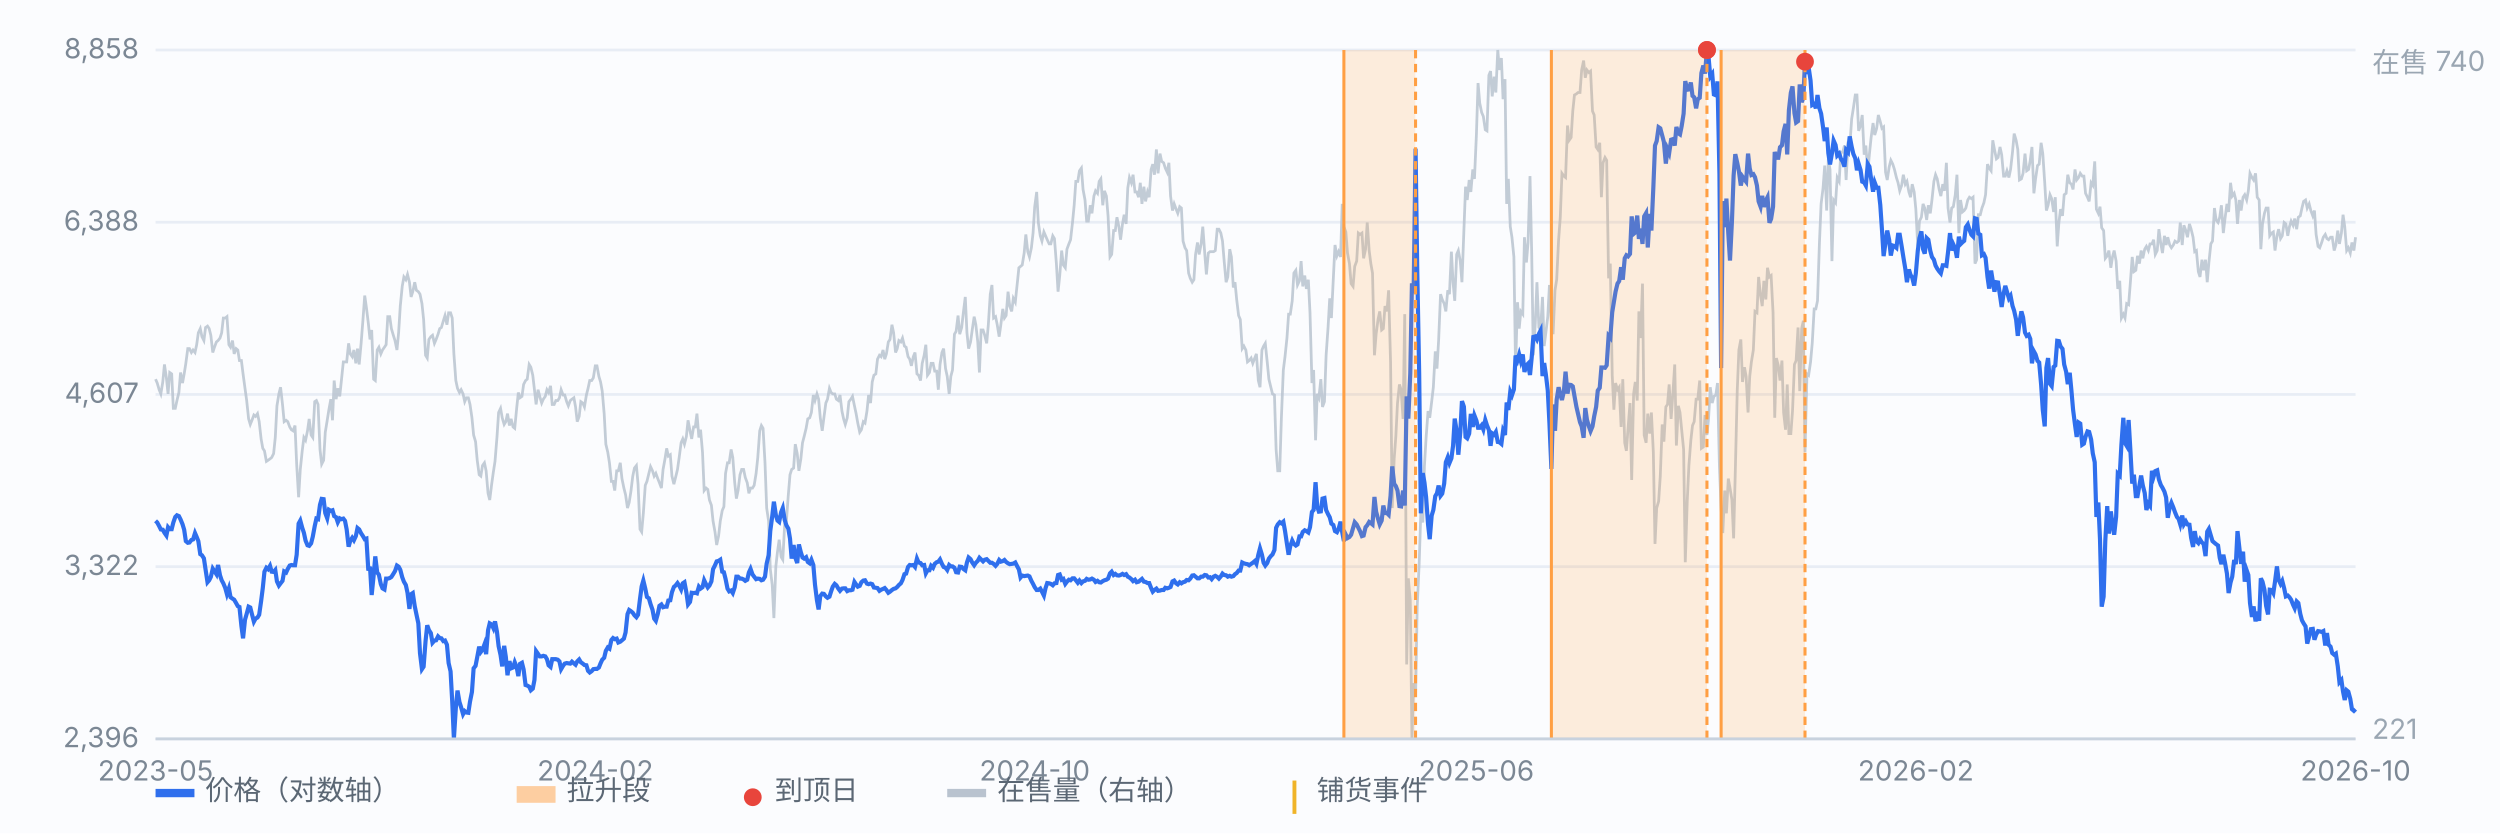
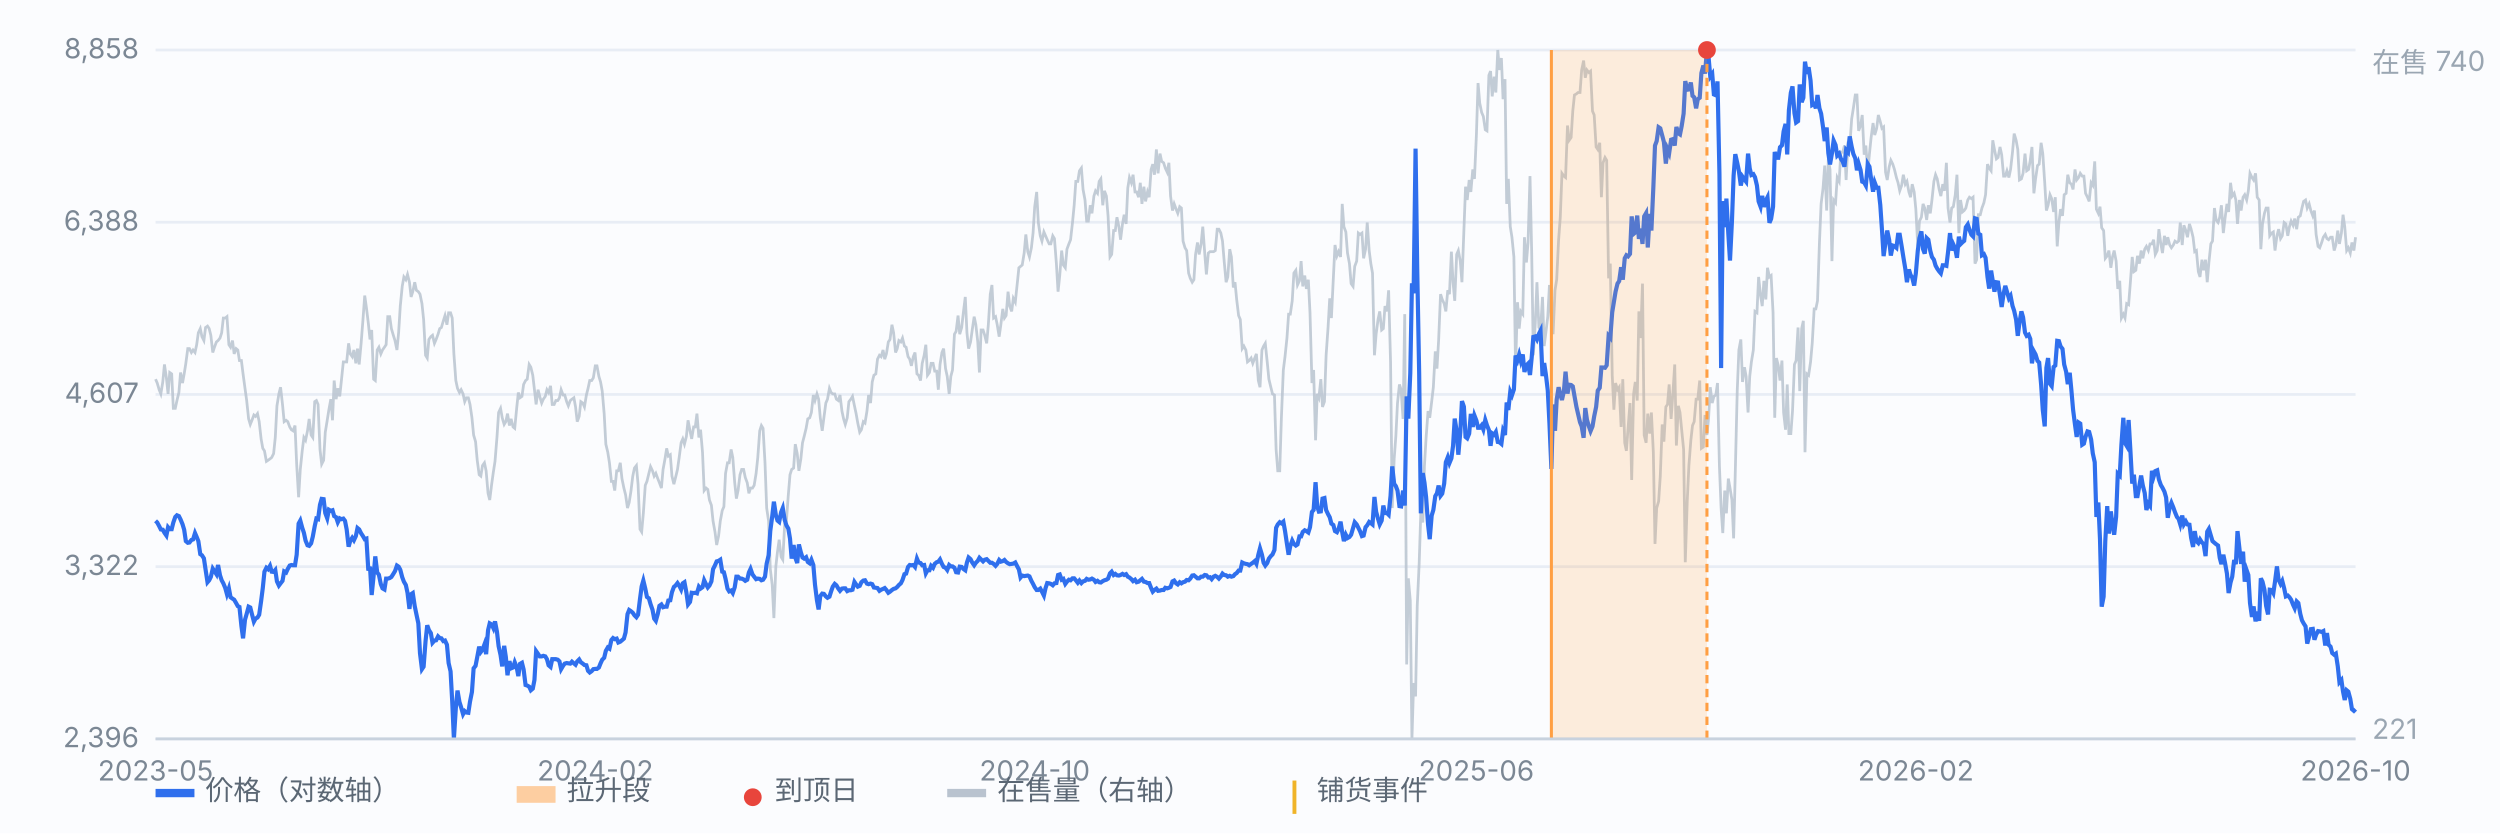
<svg xmlns="http://www.w3.org/2000/svg" viewBox="0 0 900 300" preserveAspectRatio="xMidYMid meet" style="width:100%;max-width:900px;height:auto;display:block" font-family="-apple-system,Segoe UI,Microsoft YaHei,sans-serif" font-size="10">
  <rect x="0" y="0" width="900" height="300" fill="#fbfcfe" />
  <line x1="56" y1="266.0" x2="848" y2="266.0" stroke="#e8edf5" stroke-width="1" />
  <text x="50" y="269.0" text-anchor="end" fill="#7b8794">2,396</text>
  <line x1="56" y1="204.0" x2="848" y2="204.0" stroke="#e8edf5" stroke-width="1" />
  <text x="50" y="207.0" text-anchor="end" fill="#7b8794">3,322</text>
  <line x1="56" y1="142.0" x2="848" y2="142.0" stroke="#e8edf5" stroke-width="1" />
  <text x="50" y="145.0" text-anchor="end" fill="#7b8794">4,607</text>
  <line x1="56" y1="80.0" x2="848" y2="80.0" stroke="#e8edf5" stroke-width="1" />
  <text x="50" y="83.0" text-anchor="end" fill="#7b8794">6,388</text>
  <line x1="56" y1="18.0" x2="848" y2="18.0" stroke="#e8edf5" stroke-width="1" />
  <text x="50" y="21.0" text-anchor="end" fill="#7b8794">8,858</text>
  <path d="M56.0 136.5 L56.6 137.9 L57.3 140.3 L57.9 141.8 L58.6 137.5 L59.2 131.2 L59.9 136.0 L60.5 141.8 L61.1 134.1 L61.8 134.6 L62.4 147.0 L63.1 147.0 L63.7 144.2 L64.4 141.3 L65.0 134.1 L65.7 137.9 L66.3 134.6 L66.9 130.8 L67.6 125.5 L68.2 125.5 L68.9 126.9 L69.5 126.0 L70.2 126.9 L70.8 124.1 L71.4 119.8 L72.1 118.3 L72.7 121.2 L73.4 122.6 L74.0 117.9 L74.7 117.4 L75.3 118.3 L75.9 120.7 L76.6 126.9 L77.2 125.0 L77.9 123.1 L78.5 122.6 L79.2 121.7 L79.8 119.8 L80.4 114.5 L81.1 114.5 L81.7 114.0 L82.4 124.1 L83.0 125.0 L83.7 122.6 L84.3 127.4 L85.0 125.5 L85.6 126.0 L86.2 129.8 L86.9 129.8 L87.5 134.6 L88.2 139.8 L88.8 144.2 L89.5 150.8 L90.1 152.8 L90.7 151.3 L91.4 149.4 L92.0 149.9 L92.7 148.9 L93.3 151.8 L94.0 158.0 L94.6 161.4 L95.2 162.3 L95.9 166.1 L96.5 165.7 L97.2 165.2 L97.8 164.7 L98.5 163.3 L99.1 157.5 L99.7 146.1 L100.4 141.8 L101.0 139.4 L101.7 145.6 L102.3 151.8 L103.0 151.3 L103.6 151.8 L104.3 153.7 L104.9 154.7 L105.5 155.1 L106.2 153.2 L106.8 167.1 L107.5 179.0 L108.1 169.0 L108.8 162.3 L109.4 157.5 L110.0 158.5 L110.7 155.1 L111.3 150.8 L112.0 156.6 L112.6 157.5 L113.3 144.6 L113.9 144.2 L114.5 145.6 L115.2 161.8 L115.8 167.1 L116.5 165.7 L117.1 155.6 L117.8 151.3 L118.4 147.5 L119.1 143.7 L119.7 151.3 L120.3 137.0 L121.0 143.7 L121.6 139.8 L122.3 142.7 L122.9 137.0 L123.6 130.3 L124.2 130.3 L124.8 130.3 L125.5 123.6 L126.1 127.4 L126.8 128.4 L127.4 126.0 L128.1 130.8 L128.7 125.5 L129.3 131.2 L130.0 123.6 L130.6 116.0 L131.3 106.4 L131.9 110.7 L132.6 116.4 L133.2 122.2 L133.8 118.8 L134.5 136.5 L135.1 137.0 L135.8 126.0 L136.4 125.0 L137.1 127.4 L137.7 126.0 L138.4 125.0 L139.0 124.1 L139.6 114.0 L140.3 114.0 L140.9 118.3 L141.6 120.7 L142.2 122.6 L142.9 126.0 L143.5 119.8 L144.1 110.2 L144.8 103.1 L145.4 99.7 L146.1 100.7 L146.7 98.8 L147.4 101.6 L148.0 106.9 L148.6 105.0 L149.3 101.6 L149.9 104.5 L150.6 105.0 L151.2 105.9 L151.9 109.3 L152.5 115.0 L153.2 127.9 L153.8 128.9 L154.4 122.2 L155.1 121.2 L155.7 120.7 L156.4 123.6 L157.0 122.2 L157.7 120.3 L158.3 118.3 L158.9 117.9 L159.6 115.5 L160.2 113.6 L160.9 116.9 L161.5 112.6 L162.2 112.6 L162.8 114.5 L163.4 127.4 L164.1 137.0 L164.7 139.8 L165.4 141.3 L166.0 140.3 L166.7 141.8 L167.3 144.6 L167.9 143.2 L168.6 143.2 L169.2 145.6 L169.9 150.4 L170.5 156.6 L171.2 159.0 L171.8 165.7 L172.5 170.9 L173.1 171.4 L173.7 167.6 L174.4 166.6 L175.0 169.5 L175.7 177.6 L176.3 180.0 L177.0 174.3 L177.6 170.0 L178.2 166.1 L178.9 157.5 L179.5 148.5 L180.2 147.0 L180.8 150.4 L181.5 152.8 L182.1 151.8 L182.7 148.9 L183.4 153.2 L184.0 150.8 L184.7 153.7 L185.3 154.2 L186.0 147.0 L186.6 141.3 L187.2 143.2 L187.9 142.7 L188.5 138.4 L189.2 137.0 L189.8 136.5 L190.5 131.2 L191.1 132.2 L191.8 135.1 L192.4 140.3 L193.0 145.6 L193.7 140.3 L194.3 142.7 L195.0 145.1 L195.6 143.7 L196.3 142.7 L196.9 140.3 L197.5 141.3 L198.2 138.9 L198.8 145.6 L199.5 145.6 L200.1 144.2 L200.8 144.2 L201.4 143.2 L202.0 140.3 L202.7 142.2 L203.3 142.2 L204.0 144.6 L204.6 146.1 L205.3 144.2 L205.9 143.7 L206.6 143.2 L207.2 146.5 L207.8 151.8 L208.5 149.9 L209.1 144.6 L209.8 145.1 L210.4 146.5 L211.1 142.2 L211.7 139.8 L212.3 137.0 L213.0 137.0 L213.6 136.0 L214.3 131.7 L214.9 131.7 L215.6 135.5 L216.2 137.5 L216.8 140.8 L217.5 148.9 L218.1 159.9 L218.8 162.8 L219.4 166.6 L220.1 173.3 L220.7 173.3 L221.3 176.6 L222.0 169.5 L222.6 169.5 L223.3 166.6 L223.9 172.3 L224.6 175.7 L225.2 178.1 L225.9 182.9 L226.5 180.9 L227.1 177.1 L227.8 171.4 L228.4 168.5 L229.1 167.6 L229.7 174.3 L230.4 190.5 L231.0 191.5 L231.6 184.8 L232.3 174.7 L232.9 173.3 L233.6 170.4 L234.2 168.0 L234.9 169.5 L235.5 171.4 L236.1 170.4 L236.8 172.3 L237.4 173.8 L238.1 175.7 L238.7 169.0 L239.4 165.2 L240.0 161.4 L240.6 164.2 L241.3 163.7 L241.9 171.4 L242.6 174.3 L243.2 171.9 L243.9 169.0 L244.5 164.7 L245.2 159.4 L245.8 158.0 L246.4 159.9 L247.1 157.1 L247.7 151.3 L248.4 155.1 L249.0 158.0 L249.7 153.7 L250.3 153.7 L250.9 148.9 L251.6 157.5 L252.2 154.7 L252.9 162.8 L253.5 176.6 L254.2 175.7 L254.8 176.2 L255.4 180.0 L256.1 181.9 L256.7 187.6 L257.4 191.5 L258.0 196.2 L258.7 192.9 L259.3 187.6 L260.0 183.8 L260.6 182.4 L261.2 170.4 L261.9 166.6 L262.5 166.6 L263.2 161.8 L263.8 164.7 L264.5 173.8 L265.1 179.5 L265.7 176.6 L266.4 170.9 L267.0 169.0 L267.7 169.0 L268.3 171.9 L269.0 173.8 L269.6 177.6 L270.2 175.7 L270.9 175.7 L271.5 174.7 L272.2 170.4 L272.8 164.7 L273.5 155.1 L274.1 153.2 L274.7 154.2 L275.4 166.6 L276.0 182.9 L276.7 187.6 L277.3 204.8 L278.0 210.6 L278.6 222.5 L279.3 203.9 L279.9 198.6 L280.5 194.3 L281.2 200.5 L281.8 201.5 L282.5 188.6 L283.1 187.6 L283.8 178.1 L284.4 170.9 L285.0 169.0 L285.7 168.5 L286.3 159.9 L287.0 163.3 L287.6 169.5 L288.3 165.2 L288.9 159.4 L289.5 157.1 L290.2 154.2 L290.8 150.8 L291.5 150.4 L292.1 148.5 L292.8 142.2 L293.4 144.2 L294.1 141.8 L294.7 143.7 L295.3 150.4 L296.0 155.1 L296.6 150.4 L297.3 145.1 L297.9 143.7 L298.6 139.8 L299.2 141.3 L299.8 141.8 L300.5 141.8 L301.1 143.7 L301.8 144.2 L302.4 142.2 L303.1 148.0 L303.7 150.8 L304.3 152.8 L305.0 150.4 L305.6 144.6 L306.3 143.7 L306.9 142.7 L307.6 146.1 L308.2 148.9 L308.8 152.3 L309.5 155.6 L310.1 154.7 L310.8 151.8 L311.4 152.3 L312.1 148.0 L312.7 142.2 L313.4 145.1 L314.0 137.5 L314.6 135.1 L315.3 134.6 L315.9 129.3 L316.6 127.9 L317.2 128.4 L317.9 126.0 L318.5 129.3 L319.1 127.4 L319.8 123.1 L320.4 122.2 L321.1 116.9 L321.7 119.8 L322.4 126.9 L323.0 125.5 L323.6 122.6 L324.3 123.1 L324.9 121.7 L325.6 124.6 L326.2 125.0 L326.9 128.4 L327.5 129.3 L328.1 131.7 L328.8 128.4 L329.4 126.9 L330.1 134.6 L330.7 135.1 L331.4 137.0 L332.0 130.8 L332.7 127.9 L333.3 124.1 L333.9 135.1 L334.6 134.1 L335.2 130.8 L335.9 130.8 L336.5 133.6 L337.2 133.6 L337.8 140.3 L338.4 131.2 L339.1 126.9 L339.7 125.5 L340.4 132.7 L341.0 135.5 L341.7 141.8 L342.3 135.5 L342.9 133.2 L343.6 120.3 L344.2 119.3 L344.9 113.6 L345.5 120.3 L346.2 117.9 L346.8 112.6 L347.5 106.9 L348.1 119.8 L348.7 125.5 L349.4 123.1 L350.0 118.8 L350.7 114.0 L351.3 116.9 L352.0 123.1 L352.6 134.1 L353.2 118.8 L353.9 118.8 L354.5 120.7 L355.2 123.6 L355.8 116.9 L356.5 105.9 L357.1 102.6 L357.7 114.5 L358.4 114.0 L359.0 116.9 L359.7 121.2 L360.3 116.9 L361.0 111.2 L361.6 114.5 L362.2 113.6 L362.9 105.0 L363.5 110.2 L364.2 112.1 L364.8 107.4 L365.5 108.8 L366.1 103.1 L366.8 96.4 L367.4 95.9 L368.0 95.4 L368.7 91.1 L369.3 84.4 L370.0 90.6 L370.6 92.5 L371.3 89.2 L371.9 83.9 L372.5 74.4 L373.2 69.1 L373.8 80.1 L374.5 84.9 L375.1 86.8 L375.8 83.5 L376.4 84.9 L377.0 86.3 L377.7 87.8 L378.3 87.8 L379.0 84.9 L379.6 85.9 L380.3 94.9 L380.9 105.0 L381.5 99.2 L382.2 90.2 L382.8 95.4 L383.5 96.4 L384.1 89.7 L384.8 87.8 L385.4 86.3 L386.1 80.1 L386.7 73.9 L387.3 65.3 L388.0 65.3 L388.6 61.5 L389.3 60.5 L389.9 68.2 L390.6 72.0 L391.2 79.6 L391.8 79.6 L392.5 73.9 L393.1 76.8 L393.8 70.6 L394.4 68.7 L395.1 69.6 L395.7 65.3 L396.3 64.4 L397.0 73.9 L397.6 68.7 L398.3 70.6 L398.9 77.7 L399.6 92.5 L400.2 91.6 L400.9 83.0 L401.5 83.0 L402.1 78.2 L402.8 81.6 L403.4 86.3 L404.1 80.6 L404.7 77.3 L405.4 80.6 L406.0 67.7 L406.6 63.9 L407.3 65.8 L407.9 62.9 L408.6 69.1 L409.2 69.1 L409.9 71.0 L410.5 65.8 L411.1 73.4 L411.8 67.2 L412.4 72.5 L413.1 69.1 L413.7 71.0 L414.4 61.0 L415.0 59.1 L415.6 62.9 L416.3 53.8 L416.9 62.4 L417.6 55.3 L418.2 58.1 L418.9 58.6 L419.5 60.5 L420.2 62.0 L420.8 58.6 L421.4 70.6 L422.1 75.8 L422.7 73.4 L423.4 75.3 L424.0 76.8 L424.7 74.4 L425.3 74.9 L425.9 86.8 L426.6 89.2 L427.2 90.2 L427.9 98.3 L428.5 100.2 L429.2 101.6 L429.8 100.7 L430.4 91.6 L431.1 87.3 L431.7 91.6 L432.4 87.8 L433.0 81.6 L433.7 91.1 L434.3 98.8 L435.0 91.1 L435.6 90.6 L436.2 90.6 L436.9 90.6 L437.5 90.2 L438.2 82.5 L438.8 82.5 L439.5 83.9 L440.1 86.8 L440.7 94.0 L441.4 101.6 L442.0 99.7 L442.7 89.7 L443.3 92.5 L444.0 103.5 L444.6 101.6 L445.2 107.8 L445.9 113.6 L446.5 115.0 L447.2 125.5 L447.8 124.6 L448.5 126.0 L449.1 130.3 L449.7 129.8 L450.4 128.9 L451.0 130.8 L451.7 128.9 L452.3 127.4 L453.0 137.0 L453.6 139.4 L454.3 126.0 L454.9 124.6 L455.5 123.6 L456.2 130.3 L456.8 136.5 L457.5 139.4 L458.1 141.8 L458.8 142.2 L459.4 161.8 L460.0 169.5 L460.7 169.5 L461.3 150.4 L462.0 133.2 L462.6 128.4 L463.3 121.7 L463.9 113.1 L464.5 113.1 L465.2 108.3 L465.8 98.3 L466.5 97.3 L467.1 102.6 L467.8 101.1 L468.4 94.0 L469.0 103.1 L469.7 99.2 L470.3 104.0 L471.0 100.7 L471.6 112.6 L472.3 137.9 L472.9 133.2 L473.6 158.5 L474.2 141.8 L474.8 143.2 L475.5 136.5 L476.1 146.5 L476.8 144.6 L477.4 127.9 L478.1 117.9 L478.7 107.4 L479.3 114.5 L480.0 100.2 L480.6 88.2 L481.3 92.1 L481.9 90.6 L482.6 92.5 L483.2 73.4 L483.8 81.6 L484.5 83.5 L485.1 91.1 L485.8 94.9 L486.4 102.1 L487.1 103.1 L487.7 95.9 L488.4 94.0 L489.0 83.9 L489.6 84.4 L490.3 83.9 L490.9 93.0 L491.6 89.7 L492.2 80.1 L492.9 90.2 L493.5 94.9 L494.1 98.3 L494.8 127.9 L495.4 120.3 L496.1 115.0 L496.7 112.1 L497.4 118.8 L498.0 118.3 L498.6 110.2 L499.3 112.1 L499.9 104.5 L500.6 130.3 L501.2 182.9 L501.9 165.2 L502.5 157.1 L503.1 145.1 L503.8 138.4 L504.4 140.3 L505.1 150.8 L505.7 113.1 L506.4 239.2 L507.0 208.2 L507.7 216.3 L508.3 266.0 L508.9 245.9 L509.6 250.7 L510.2 218.2 L510.9 202.9 L511.5 184.3 L512.2 188.1 L512.8 167.6 L513.4 157.5 L514.1 148.0 L514.7 150.4 L515.4 144.6 L516.0 139.4 L516.7 126.5 L517.3 132.7 L517.9 122.6 L518.6 105.9 L519.2 107.8 L519.9 109.3 L520.5 112.1 L521.2 104.5 L521.8 105.9 L522.5 90.6 L523.1 101.6 L523.7 108.3 L524.4 91.6 L525.0 90.2 L525.7 94.0 L526.3 101.6 L527.0 83.0 L527.6 67.2 L528.2 72.0 L528.9 64.8 L529.5 69.1 L530.2 61.0 L530.8 64.4 L531.5 48.6 L532.1 29.9 L532.7 37.1 L533.4 40.5 L534.0 41.9 L534.7 46.7 L535.3 47.1 L536.0 27.1 L536.6 25.6 L537.2 34.7 L537.9 27.6 L538.5 33.3 L539.2 18.0 L539.8 25.2 L540.5 20.9 L541.1 35.7 L541.8 28.5 L542.4 73.4 L543.0 64.4 L543.7 81.6 L544.3 85.4 L545.0 92.5 L545.6 132.2 L546.3 108.8 L546.9 118.3 L547.5 112.1 L548.2 113.1 L548.8 85.4 L549.5 94.5 L550.1 87.3 L550.8 63.4 L551.4 90.6 L552.0 127.9 L552.7 116.4 L553.3 101.6 L554.0 117.9 L554.6 118.8 L555.3 106.9 L555.9 124.6 L556.5 119.8 L557.2 114.0 L557.8 102.6 L558.5 116.0 L559.1 120.3 L559.8 104.5 L560.4 100.7 L561.1 86.3 L561.7 78.2 L562.3 62.4 L563.0 63.4 L563.6 63.9 L564.3 45.2 L564.9 50.5 L565.6 49.5 L566.2 40.0 L566.8 34.2 L567.5 33.8 L568.1 33.3 L568.8 33.3 L569.4 25.2 L570.1 21.8 L570.7 28.0 L571.3 25.2 L572.0 26.1 L572.6 25.6 L573.3 40.0 L573.9 41.4 L574.6 52.9 L575.2 53.8 L575.9 51.4 L576.5 71.0 L577.1 58.6 L577.8 56.7 L578.4 57.7 L579.1 100.2 L579.7 94.9 L580.4 135.1 L581.0 147.5 L581.6 137.9 L582.3 140.3 L582.9 139.4 L583.6 153.7 L584.2 136.5 L584.9 159.4 L585.5 162.3 L586.1 154.2 L586.8 145.1 L587.4 172.8 L588.1 141.8 L588.7 137.5 L589.4 144.2 L590.0 112.1 L590.6 121.7 L591.3 102.1 L591.9 156.6 L592.6 159.4 L593.2 148.9 L593.9 156.1 L594.5 148.5 L595.2 162.8 L595.8 195.8 L596.4 182.9 L597.1 180.5 L597.7 171.4 L598.4 152.8 L599.0 159.0 L599.7 146.5 L600.3 145.6 L600.9 138.4 L601.6 150.8 L602.2 142.2 L602.9 131.2 L603.5 160.4 L604.2 146.1 L604.8 148.5 L605.4 154.7 L606.1 161.8 L606.7 202.4 L607.4 180.5 L608.0 167.6 L608.7 158.5 L609.3 153.2 L609.9 151.8 L610.6 143.7 L611.2 143.7 L611.9 137.0 L612.5 161.4 L613.2 160.9 L613.8 149.4 L614.5 156.6 L615.1 150.4 L615.7 139.4 L616.4 145.1 L617.0 142.7 L617.7 142.2 L618.3 137.9 L619.0 168.0 L619.6 182.9 L620.2 191.9 L620.9 176.6 L621.5 184.8 L622.2 172.3 L622.8 175.7 L623.5 180.0 L624.1 193.8 L624.7 170.0 L625.4 140.8 L626.0 126.0 L626.7 122.2 L627.3 137.5 L628.0 132.2 L628.6 135.5 L629.3 148.5 L629.9 135.5 L630.5 130.3 L631.2 126.0 L631.8 112.1 L632.5 112.6 L633.1 99.7 L633.8 106.4 L634.4 110.2 L635.0 101.1 L635.7 107.8 L636.3 96.4 L637.0 99.7 L637.6 99.2 L638.3 112.6 L638.9 150.4 L639.5 128.9 L640.2 131.7 L640.8 137.0 L641.5 129.8 L642.1 148.5 L642.8 154.7 L643.4 138.4 L644.0 156.1 L644.7 156.1 L645.3 148.0 L646.0 131.2 L646.6 129.8 L647.3 117.9 L647.9 140.8 L648.6 118.3 L649.2 115.5 L649.8 162.8 L650.5 134.6 L651.1 135.1 L651.8 130.3 L652.4 123.6 L653.1 111.2 L653.7 111.2 L654.3 108.3 L655.0 87.3 L655.6 73.4 L656.3 67.7 L656.9 59.6 L657.6 75.8 L658.2 57.2 L658.8 61.0 L659.5 94.0 L660.1 72.0 L660.8 73.0 L661.4 63.9 L662.1 65.3 L662.7 54.8 L663.4 54.8 L664.0 52.4 L664.6 64.8 L665.3 51.0 L665.9 52.9 L666.6 42.8 L667.2 39.0 L667.9 34.2 L668.5 34.2 L669.1 47.1 L669.8 45.2 L670.4 41.4 L671.1 55.7 L671.7 52.4 L672.4 62.0 L673.0 55.3 L673.6 49.5 L674.3 44.3 L674.9 48.6 L675.6 46.2 L676.2 41.4 L676.9 43.8 L677.5 46.2 L678.1 45.7 L678.8 62.0 L679.4 64.8 L680.1 60.1 L680.7 57.7 L681.4 59.1 L682.0 61.0 L682.7 63.9 L683.3 65.8 L683.9 68.7 L684.6 66.7 L685.2 62.9 L685.9 66.3 L686.5 65.3 L687.2 69.1 L687.8 71.0 L688.4 66.3 L689.1 69.1 L689.7 75.3 L690.4 88.7 L691.0 79.6 L691.7 78.2 L692.3 73.4 L692.9 74.9 L693.6 79.2 L694.2 73.9 L694.9 76.8 L695.5 72.0 L696.2 65.3 L696.8 62.9 L697.4 64.4 L698.1 68.2 L698.7 70.6 L699.4 66.3 L700.0 68.7 L700.7 58.6 L701.3 74.9 L702.0 80.1 L702.6 74.9 L703.2 74.4 L703.9 70.1 L704.5 62.9 L705.2 83.9 L705.8 72.0 L706.5 76.3 L707.1 75.8 L707.7 74.9 L708.4 72.0 L709.0 71.0 L709.7 71.5 L710.3 71.0 L711.0 94.9 L711.6 93.5 L712.2 77.3 L712.9 77.3 L713.5 74.9 L714.2 73.0 L714.8 70.1 L715.5 59.1 L716.1 60.5 L716.8 61.5 L717.4 50.5 L718.0 53.8 L718.7 57.2 L719.3 56.7 L720.0 52.9 L720.6 55.7 L721.3 63.4 L721.9 63.4 L722.5 61.5 L723.2 63.9 L723.8 61.0 L724.5 54.8 L725.1 48.1 L725.8 50.5 L726.4 53.8 L727.0 64.8 L727.7 64.4 L728.3 62.4 L729.0 55.3 L729.6 61.5 L730.3 61.0 L730.9 57.7 L731.5 52.9 L732.2 69.6 L732.8 64.4 L733.5 59.6 L734.1 59.1 L734.8 51.4 L735.4 55.3 L736.1 65.8 L736.7 75.8 L737.3 73.9 L738.0 70.1 L738.6 71.5 L739.3 76.3 L739.9 71.0 L740.6 88.7 L741.2 80.1 L741.8 75.3 L742.5 77.7 L743.1 70.1 L743.8 69.6 L744.4 62.9 L745.1 65.8 L745.7 66.3 L746.3 68.2 L747.0 61.0 L747.6 64.8 L748.3 63.9 L748.9 62.4 L749.6 63.4 L750.2 63.4 L750.8 69.6 L751.5 71.0 L752.1 72.5 L752.8 65.8 L753.4 66.7 L754.1 58.1 L754.7 75.3 L755.4 76.8 L756.0 74.4 L756.6 82.0 L757.3 83.0 L757.9 93.0 L758.6 92.1 L759.2 90.2 L759.9 96.4 L760.5 92.5 L761.1 90.2 L761.8 94.0 L762.4 104.0 L763.1 101.1 L763.7 114.5 L764.4 113.1 L765.0 114.5 L765.6 109.3 L766.3 109.7 L766.9 102.1 L767.6 92.5 L768.2 97.8 L768.9 97.3 L769.5 92.1 L770.2 94.9 L770.8 90.2 L771.4 93.0 L772.1 89.7 L772.7 88.7 L773.4 90.2 L774.0 87.8 L774.7 87.8 L775.3 86.3 L775.9 91.6 L776.6 90.2 L777.2 82.5 L777.9 87.8 L778.5 91.1 L779.2 84.9 L779.8 88.2 L780.4 85.4 L781.1 88.2 L781.7 89.2 L782.4 88.2 L783.0 86.8 L783.7 87.3 L784.3 86.8 L784.9 80.1 L785.6 88.2 L786.2 81.1 L786.9 83.0 L787.5 85.4 L788.2 80.6 L788.8 82.5 L789.5 85.4 L790.1 90.6 L790.7 90.2 L791.4 97.8 L792.0 99.7 L792.7 93.5 L793.3 97.3 L794.0 93.5 L794.6 101.6 L795.2 94.5 L795.9 87.8 L796.5 86.8 L797.2 74.9 L797.8 79.2 L798.5 80.1 L799.1 78.2 L799.7 73.9 L800.4 83.9 L801.0 78.7 L801.7 73.4 L802.3 76.3 L803.0 65.8 L803.6 70.6 L804.3 69.6 L804.9 72.0 L805.5 80.6 L806.2 72.0 L806.8 75.8 L807.5 71.0 L808.1 70.1 L808.8 72.0 L809.4 68.7 L810.0 62.4 L810.7 63.9 L811.3 64.8 L812.0 62.4 L812.6 71.0 L813.3 72.0 L813.9 89.7 L814.5 80.6 L815.2 76.8 L815.8 74.9 L816.5 74.9 L817.1 84.9 L817.8 83.9 L818.4 83.5 L819.0 90.2 L819.7 84.9 L820.3 82.5 L821.0 85.9 L821.6 84.9 L822.3 80.1 L822.9 80.6 L823.6 84.9 L824.2 81.6 L824.8 79.6 L825.5 81.1 L826.1 78.7 L826.8 82.5 L827.4 78.2 L828.1 77.7 L828.7 74.9 L829.3 72.5 L830.0 72.0 L830.6 74.9 L831.3 73.4 L831.9 75.8 L832.6 77.7 L833.2 75.8 L833.8 84.4 L834.5 88.7 L835.1 89.2 L835.8 87.3 L836.4 85.4 L837.1 84.4 L837.7 85.9 L838.3 86.3 L839.0 85.4 L839.6 85.4 L840.3 90.2 L840.9 88.2 L841.6 83.0 L842.2 87.8 L842.9 83.9 L843.5 77.3 L844.1 81.6 L844.8 90.2 L845.4 89.2 L846.1 91.1 L846.7 87.3 L847.4 90.2 L848.0 85.4" fill="none" stroke="#b9c3cf" stroke-width="1" opacity="0.85" />
  <text x="854" y="26" fill="#9aa6b2">在售 740</text>
  <text x="854" y="266" fill="#9aa6b2">221</text>
  <path d="M56.0 187.5 L56.6 188.1 L57.3 189.4 L57.9 190.6 L58.6 190.7 L59.2 191.8 L59.9 192.8 L60.5 189.8 L61.1 190.5 L61.8 190.5 L62.4 188.1 L63.1 186.1 L63.7 185.5 L64.4 185.8 L65.0 187.0 L65.7 188.7 L66.3 190.7 L66.9 194.8 L67.6 195.4 L68.2 195.3 L68.9 194.4 L69.5 194.2 L70.2 191.9 L70.8 193.3 L71.4 194.8 L72.1 199.5 L72.7 199.9 L73.4 201.0 L74.0 205.0 L74.7 209.6 L75.3 208.9 L75.9 207.7 L76.6 204.7 L77.2 205.6 L77.9 206.7 L78.5 203.4 L79.2 207.1 L79.8 208.9 L80.4 210.0 L81.1 211.7 L81.7 213.9 L82.4 211.8 L83.0 215.0 L83.7 215.5 L84.3 215.9 L85.0 217.1 L85.6 218.2 L86.2 218.5 L86.9 225.3 L87.5 229.8 L88.2 223.1 L88.8 221.0 L89.5 218.4 L90.1 218.7 L90.7 221.1 L91.4 223.8 L92.0 222.7 L92.7 222.3 L93.3 221.3 L94.0 216.4 L94.6 211.7 L95.2 205.8 L95.9 204.4 L96.5 204.9 L97.2 203.7 L97.8 205.8 L98.5 205.9 L99.1 205.2 L99.7 209.3 L100.4 210.8 L101.0 210.0 L101.7 209.1 L102.3 205.7 L103.0 206.1 L103.6 204.8 L104.3 203.6 L104.9 203.4 L105.5 203.5 L106.2 203.5 L106.8 199.7 L107.5 188.5 L108.1 187.4 L108.8 190.0 L109.4 191.8 L110.0 194.6 L110.7 196.3 L111.3 196.5 L112.0 195.6 L112.6 193.2 L113.3 189.4 L113.9 186.7 L114.5 186.9 L115.2 181.7 L115.8 179.6 L116.5 179.7 L117.1 184.7 L117.8 186.6 L118.4 183.5 L119.1 183.9 L119.7 183.7 L120.3 185.8 L121.0 186.2 L121.6 188.0 L122.3 186.6 L122.9 186.9 L123.6 186.7 L124.2 187.5 L124.8 190.6 L125.5 196.8 L126.1 194.7 L126.8 193.6 L127.4 194.5 L128.1 193.0 L128.7 190.1 L129.3 190.6 L130.0 192.0 L130.6 192.9 L131.3 194.1 L131.9 193.9 L132.6 205.4 L133.2 204.0 L133.8 214.2 L134.5 207.3 L135.1 200.3 L135.8 206.1 L136.4 206.9 L137.1 210.3 L137.7 211.8 L138.4 212.2 L139.0 208.3 L139.6 208.3 L140.3 208.1 L140.9 207.7 L141.6 206.6 L142.2 205.6 L142.9 203.6 L143.5 204.0 L144.1 205.1 L144.8 207.8 L145.4 209.4 L146.1 210.6 L146.7 213.4 L147.4 219.2 L148.0 213.9 L148.6 213.5 L149.3 218.2 L149.9 221.1 L150.6 224.4 L151.2 235.2 L151.9 240.9 L152.5 240.0 L153.2 230.8 L153.8 225.1 L154.4 226.8 L155.1 227.9 L155.7 231.4 L156.4 230.6 L157.0 230.5 L157.7 229.1 L158.3 229.7 L158.9 229.8 L159.6 230.8 L160.2 230.6 L160.9 232.1 L161.5 238.7 L162.2 241.7 L162.8 252.5 L163.4 266.0 L164.1 254.9 L164.7 248.6 L165.4 252.7 L166.0 254.6 L166.7 257.1 L167.3 256.0 L167.9 256.5 L168.6 256.6 L169.2 252.6 L169.9 249.1 L170.5 240.6 L171.2 239.7 L171.8 236.6 L172.5 232.8 L173.1 234.7 L173.7 233.9 L174.4 232.0 L175.0 235.5 L175.7 226.9 L176.3 224.4 L177.0 224.8 L177.6 226.1 L178.2 223.7 L178.9 227.4 L179.5 232.6 L180.2 235.8 L180.8 239.9 L181.5 232.5 L182.1 236.5 L182.7 243.1 L183.4 238.0 L184.0 240.6 L184.7 240.3 L185.3 238.4 L186.0 240.2 L186.6 243.4 L187.2 239.0 L187.9 238.6 L188.5 241.0 L189.2 246.6 L189.8 246.8 L190.5 247.2 L191.1 248.5 L191.8 247.9 L192.4 244.8 L193.0 234.4 L193.7 235.4 L194.3 236.3 L195.0 236.3 L195.6 236.1 L196.3 236.3 L196.9 237.3 L197.5 239.5 L198.2 240.1 L198.8 237.3 L199.5 237.3 L200.1 237.3 L200.8 237.5 L201.4 238.1 L202.0 240.9 L202.7 239.7 L203.3 238.9 L204.0 238.7 L204.6 238.8 L205.3 238.9 L205.9 238.2 L206.6 238.8 L207.2 239.3 L207.8 238.1 L208.5 237.4 L209.1 238.4 L209.8 238.9 L210.4 239.4 L211.1 239.5 L211.7 241.5 L212.3 242.1 L213.0 241.6 L213.6 240.9 L214.3 240.8 L214.9 240.8 L215.6 240.3 L216.2 238.8 L216.8 237.5 L217.5 236.8 L218.1 234.3 L218.8 233.1 L219.4 233.5 L220.1 230.4 L220.7 229.7 L221.3 230.1 L222.0 229.9 L222.6 231.3 L223.3 231.0 L223.9 230.5 L224.6 229.9 L225.2 227.7 L225.9 221.1 L226.5 219.6 L227.1 220.0 L227.8 220.6 L228.4 221.5 L229.1 222.2 L229.7 221.3 L230.4 215.6 L231.0 211.1 L231.6 209.0 L232.3 211.9 L232.9 214.9 L233.6 215.4 L234.2 217.5 L234.9 219.5 L235.5 222.7 L236.1 223.5 L236.8 221.0 L237.4 218.1 L238.1 217.6 L238.7 218.6 L239.4 218.4 L240.0 218.4 L240.6 216.2 L241.3 216.1 L241.9 213.2 L242.6 211.3 L243.2 210.8 L243.9 209.9 L244.5 210.8 L245.2 212.2 L245.8 210.0 L246.4 209.6 L247.1 213.3 L247.7 217.6 L248.4 216.7 L249.0 213.4 L249.7 213.5 L250.3 213.4 L250.9 213.6 L251.6 211.2 L252.2 211.9 L252.9 211.4 L253.5 208.9 L254.2 210.4 L254.8 211.5 L255.4 210.8 L256.1 209.3 L256.7 204.9 L257.4 203.5 L258.0 202.1 L258.7 201.9 L259.3 201.5 L260.0 205.8 L260.6 206.0 L261.2 208.4 L261.9 211.9 L262.5 212.9 L263.2 212.6 L263.8 213.5 L264.5 211.4 L265.1 207.6 L265.7 207.6 L266.4 208.3 L267.0 208.3 L267.7 208.6 L268.3 209.1 L269.0 208.7 L269.6 206.1 L270.2 204.8 L270.9 206.8 L271.5 207.6 L272.2 208.5 L272.8 208.3 L273.5 208.4 L274.1 208.9 L274.7 208.7 L275.4 207.6 L276.0 202.9 L276.7 199.9 L277.3 191.1 L278.0 185.9 L278.6 180.6 L279.3 185.4 L279.9 187.4 L280.5 187.9 L281.2 184.4 L281.8 182.9 L282.5 187.2 L283.1 189.1 L283.8 190.3 L284.4 193.9 L285.0 201.1 L285.7 196.2 L286.3 200.7 L287.0 202.7 L287.6 196.0 L288.3 198.8 L288.9 200.7 L289.5 201.1 L290.2 200.6 L290.8 202.3 L291.5 202.8 L292.1 201.5 L292.8 203.4 L293.4 210.5 L294.1 216.1 L294.7 219.4 L295.3 214.6 L296.0 213.7 L296.6 213.8 L297.3 214.7 L297.9 215.2 L298.6 214.8 L299.2 212.9 L299.8 211.2 L300.5 210.2 L301.1 210.7 L301.8 211.9 L302.4 212.7 L303.1 211.9 L303.7 211.8 L304.3 211.8 L305.0 212.8 L305.6 212.5 L306.3 212.5 L306.9 212.3 L307.6 209.5 L308.2 210.4 L308.8 211.2 L309.5 210.9 L310.1 209.6 L310.8 209.0 L311.4 208.9 L312.1 210.1 L312.7 210.3 L313.4 210.1 L314.0 210.3 L314.6 211.5 L315.3 211.6 L315.9 211.7 L316.6 212.7 L317.2 212.3 L317.9 212.0 L318.5 211.7 L319.1 212.4 L319.8 213.4 L320.4 213.0 L321.1 212.4 L321.7 212.0 L322.4 211.8 L323.0 211.3 L323.6 210.6 L324.3 210.0 L324.9 208.8 L325.6 206.7 L326.2 206.5 L326.9 204.1 L327.5 203.4 L328.1 203.5 L328.8 203.4 L329.4 204.1 L330.1 201.1 L330.7 202.5 L331.4 202.7 L332.0 203.5 L332.7 203.4 L333.3 206.4 L333.9 205.3 L334.6 205.3 L335.2 203.7 L335.9 204.4 L336.5 203.0 L337.2 202.4 L337.8 202.2 L338.4 201.4 L339.1 203.0 L339.7 204.1 L340.4 204.4 L341.0 205.2 L341.7 203.4 L342.3 203.9 L342.9 203.9 L343.6 204.4 L344.2 206.0 L344.9 206.1 L345.5 204.0 L346.2 204.1 L346.8 204.8 L347.5 205.3 L348.1 202.5 L348.7 200.7 L349.4 201.3 L350.0 202.5 L350.7 203.5 L351.3 202.6 L352.0 201.9 L352.6 200.8 L353.2 201.4 L353.9 202.1 L354.5 201.5 L355.2 201.3 L355.8 201.9 L356.5 202.6 L357.1 202.6 L357.7 203.0 L358.4 203.7 L359.0 203.0 L359.7 201.6 L360.3 202.2 L361.0 202.0 L361.6 201.6 L362.2 202.3 L362.9 202.8 L363.5 203.1 L364.2 203.0 L364.8 202.9 L365.5 202.5 L366.1 203.7 L366.8 205.0 L367.4 207.9 L368.0 207.2 L368.7 207.4 L369.3 207.3 L370.0 207.2 L370.6 207.5 L371.3 209.1 L371.9 210.2 L372.5 211.4 L373.2 212.4 L373.8 212.4 L374.5 211.9 L375.1 213.0 L375.8 214.4 L376.4 211.7 L377.0 209.9 L377.7 210.0 L378.3 210.2 L379.0 210.7 L379.6 210.0 L380.3 209.9 L380.9 207.0 L381.5 206.8 L382.2 208.7 L382.8 208.4 L383.5 210.2 L384.1 209.4 L384.8 208.7 L385.4 208.9 L386.1 208.2 L386.7 208.2 L387.3 208.9 L388.0 209.8 L388.6 209.0 L389.3 209.9 L389.9 209.3 L390.6 209.1 L391.2 208.4 L391.8 208.7 L392.5 208.6 L393.1 208.3 L393.8 208.7 L394.4 209.5 L395.1 209.1 L395.7 209.6 L396.3 209.7 L397.0 209.2 L397.6 208.9 L398.3 208.7 L398.9 208.3 L399.6 206.4 L400.2 205.8 L400.9 207.0 L401.5 206.6 L402.1 207.1 L402.8 207.2 L403.4 207.0 L404.1 206.6 L404.7 207.0 L405.4 206.7 L406.0 207.6 L406.6 207.9 L407.3 208.5 L407.9 209.2 L408.6 208.7 L409.2 209.6 L409.9 209.4 L410.5 208.9 L411.1 208.4 L411.8 209.4 L412.4 209.5 L413.1 209.9 L413.7 209.9 L414.4 211.7 L415.0 213.0 L415.6 212.4 L416.3 211.9 L416.9 212.7 L417.6 212.6 L418.2 212.4 L418.9 212.4 L419.5 211.6 L420.2 211.8 L420.8 211.6 L421.4 211.3 L422.1 209.3 L422.7 209.0 L423.4 210.0 L424.0 210.4 L424.7 209.6 L425.3 210.0 L425.9 209.6 L426.6 209.4 L427.2 208.8 L427.9 208.9 L428.5 208.3 L429.2 207.2 L429.8 207.1 L430.4 207.6 L431.1 208.2 L431.7 208.2 L432.4 207.6 L433.0 207.6 L433.7 207.0 L434.3 207.1 L435.0 207.9 L435.6 207.8 L436.2 208.5 L436.9 207.6 L437.5 207.3 L438.2 207.7 L438.8 208.3 L439.5 207.5 L440.1 206.5 L440.7 207.0 L441.4 207.1 L442.0 207.6 L442.7 207.3 L443.3 207.6 L444.0 207.4 L444.6 206.7 L445.2 206.3 L445.9 205.4 L446.5 205.4 L447.2 202.5 L447.8 202.8 L448.5 203.0 L449.1 203.1 L449.7 203.5 L450.4 203.0 L451.0 202.6 L451.7 202.0 L452.3 203.0 L453.0 199.7 L453.6 197.4 L454.3 199.7 L454.9 202.6 L455.5 203.6 L456.2 202.7 L456.8 201.1 L457.5 200.2 L458.1 199.6 L458.8 198.0 L459.4 190.0 L460.0 188.8 L460.7 188.0 L461.3 188.4 L462.0 187.8 L462.6 191.1 L463.3 195.8 L463.9 199.7 L464.5 196.6 L465.2 194.6 L465.8 195.8 L466.5 196.4 L467.1 196.0 L467.8 193.1 L468.4 193.1 L469.0 191.5 L469.7 190.9 L470.3 191.2 L471.0 191.7 L471.6 189.8 L472.3 184.3 L472.9 183.6 L473.6 173.6 L474.2 182.3 L474.8 184.2 L475.5 184.1 L476.1 179.5 L476.8 179.3 L477.4 183.6 L478.1 185.1 L478.7 186.2 L479.3 188.5 L480.0 189.0 L480.6 191.2 L481.3 191.6 L481.9 190.4 L482.6 187.8 L483.2 191.6 L483.8 194.8 L484.5 192.5 L485.1 193.7 L485.8 193.3 L486.4 192.5 L487.1 190.1 L487.7 188.0 L488.4 188.8 L489.0 190.0 L489.6 191.2 L490.3 193.0 L490.9 192.8 L491.6 189.8 L492.2 189.1 L492.9 187.9 L493.5 188.3 L494.1 188.8 L494.8 178.9 L495.4 184.2 L496.1 186.8 L496.7 188.8 L497.4 187.4 L498.0 182.0 L498.6 184.7 L499.3 184.7 L499.9 185.3 L500.6 178.5 L501.2 167.9 L501.9 174.2 L502.5 175.0 L503.1 176.6 L503.8 182.2 L504.4 182.3 L505.1 176.6 L505.7 182.0 L506.4 142.7 L507.0 150.7 L507.7 134.3 L508.3 102.0 L508.9 105.6 L509.6 53.5 L510.2 96.8 L510.9 134.4 L511.5 184.8 L512.2 170.3 L512.8 173.7 L513.4 179.0 L514.1 188.8 L514.7 194.1 L515.4 185.6 L516.0 183.6 L516.7 178.6 L517.3 177.6 L517.9 174.8 L518.6 178.5 L519.2 177.7 L519.9 174.1 L520.5 166.4 L521.2 164.6 L521.8 166.7 L522.5 165.0 L523.1 160.5 L523.7 150.7 L524.4 155.2 L525.0 163.7 L525.7 155.7 L526.3 144.4 L527.0 146.4 L527.6 157.3 L528.2 157.8 L528.9 156.1 L529.5 149.0 L530.2 153.7 L530.8 149.6 L531.5 151.4 L532.1 154.0 L532.7 154.0 L533.4 153.1 L534.0 154.6 L534.7 151.2 L535.3 153.1 L536.0 154.8 L536.6 160.5 L537.2 156.0 L537.9 156.5 L538.5 155.5 L539.2 159.1 L539.8 159.2 L540.5 159.8 L541.1 155.1 L541.8 156.6 L542.4 144.9 L543.0 147.6 L543.7 141.0 L544.3 142.3 L545.0 140.2 L545.6 128.0 L546.3 129.7 L546.9 127.6 L547.5 130.0 L548.2 127.6 L548.8 133.9 L549.5 131.5 L550.1 130.9 L550.8 135.0 L551.4 128.8 L552.0 121.3 L552.7 121.1 L553.3 122.2 L554.0 120.2 L554.6 119.0 L555.3 135.4 L555.9 130.7 L556.5 134.7 L557.2 140.6 L557.8 152.4 L558.5 168.8 L559.1 145.6 L559.8 155.1 L560.4 143.9 L561.1 139.4 L561.7 141.9 L562.3 144.0 L563.0 140.8 L563.6 133.8 L564.3 141.7 L564.9 138.5 L565.6 138.6 L566.2 139.1 L566.8 142.5 L567.5 146.4 L568.1 149.0 L568.8 152.0 L569.4 153.5 L570.1 157.6 L570.7 146.9 L571.3 151.1 L572.0 153.5 L572.6 155.2 L573.3 153.5 L573.9 149.9 L574.6 146.5 L575.2 140.6 L575.9 139.6 L576.5 132.3 L577.1 132.3 L577.8 132.4 L578.4 131.5 L579.1 120.9 L579.7 121.6 L580.4 112.4 L581.0 108.7 L581.6 105.0 L582.3 102.1 L582.9 101.2 L583.6 96.2 L584.2 100.7 L584.9 93.0 L585.5 91.9 L586.1 92.3 L586.8 91.4 L587.4 77.9 L588.1 84.2 L588.7 83.7 L589.4 77.6 L590.0 86.0 L590.6 82.3 L591.3 87.8 L591.9 77.9 L592.6 76.7 L593.2 89.1 L593.9 77.0 L594.5 83.0 L595.2 67.5 L595.8 52.4 L596.4 50.8 L597.1 45.8 L597.7 46.2 L598.4 48.8 L599.0 51.1 L599.7 58.9 L600.3 53.7 L600.9 55.1 L601.6 50.3 L602.2 50.1 L602.9 52.4 L603.5 45.7 L604.2 48.0 L604.8 48.4 L605.4 45.4 L606.1 40.9 L606.7 29.2 L607.4 32.3 L608.0 32.2 L608.7 29.7 L609.3 34.5 L609.9 35.0 L610.6 39.0 L611.2 35.7 L611.9 35.2 L612.5 26.3 L613.2 23.6 L613.8 26.5 L614.5 18.0 L615.1 20.7 L615.7 27.6 L616.4 26.6 L617.0 34.0 L617.7 34.3 L618.3 29.3 L619.0 62.7 L619.6 132.5 L620.2 72.4 L620.9 81.8 L621.5 71.5 L622.2 84.2 L622.8 93.8 L623.5 79.6 L624.1 63.2 L624.7 55.5 L625.4 58.6 L626.0 61.6 L626.7 66.8 L627.3 63.6 L628.0 64.6 L628.6 65.4 L629.3 55.3 L629.9 60.6 L630.5 63.0 L631.2 62.7 L631.8 63.8 L632.5 66.8 L633.1 72.5 L633.8 74.4 L634.4 70.5 L635.0 74.5 L635.7 72.2 L636.3 71.0 L637.0 80.2 L637.6 78.8 L638.3 74.4 L638.9 54.7 L639.5 56.8 L640.2 56.8 L640.8 53.0 L641.5 52.3 L642.1 47.3 L642.8 44.6 L643.4 55.6 L644.0 39.7 L644.7 33.4 L645.3 31.1 L646.0 40.7 L646.6 44.1 L647.3 43.6 L647.9 30.4 L648.6 36.8 L649.2 35.2 L649.8 22.2 L650.5 26.6 L651.1 24.2 L651.8 29.0 L652.4 37.8 L653.1 37.4 L653.7 39.0 L654.3 34.2 L655.0 39.0 L655.6 40.9 L656.3 45.8 L656.9 50.8 L657.6 45.9 L658.2 55.1 L658.8 59.2 L659.5 55.2 L660.1 50.6 L660.8 52.2 L661.4 56.0 L662.1 55.3 L662.7 57.1 L663.4 58.2 L664.0 60.0 L664.6 54.0 L665.3 54.8 L665.9 49.1 L666.6 52.8 L667.2 55.4 L667.9 57.0 L668.5 61.3 L669.1 58.9 L669.8 61.2 L670.4 65.4 L671.1 65.7 L671.7 66.8 L672.4 59.0 L673.0 60.0 L673.6 64.4 L674.3 69.0 L674.9 65.7 L675.6 67.6 L676.2 67.6 L676.9 73.8 L677.5 82.6 L678.1 92.2 L678.8 87.2 L679.4 83.0 L680.1 86.4 L680.7 92.0 L681.4 88.4 L682.0 88.6 L682.7 89.2 L683.3 84.5 L683.9 84.5 L684.6 88.7 L685.2 92.5 L685.9 96.7 L686.5 101.6 L687.2 97.0 L687.8 99.0 L688.4 99.9 L689.1 102.8 L689.7 98.4 L690.4 90.3 L691.0 85.7 L691.7 83.3 L692.3 89.7 L692.9 91.3 L693.6 85.7 L694.2 86.3 L694.9 90.3 L695.5 92.5 L696.2 93.5 L696.8 95.6 L697.4 96.7 L698.1 97.7 L698.7 98.4 L699.4 95.5 L700.0 95.5 L700.7 95.7 L701.3 90.7 L702.0 83.9 L702.6 90.2 L703.2 88.0 L703.9 89.5 L704.5 92.8 L705.2 85.2 L705.8 87.9 L706.5 87.2 L707.1 86.7 L707.7 81.8 L708.4 80.8 L709.0 82.7 L709.7 84.5 L710.3 85.1 L711.0 78.6 L711.6 78.8 L712.2 84.1 L712.9 84.5 L713.5 91.9 L714.2 91.5 L714.8 92.8 L715.5 99.7 L716.1 103.9 L716.8 97.4 L717.4 101.2 L718.0 105.0 L718.7 101.6 L719.3 101.7 L720.0 106.4 L720.6 110.5 L721.3 105.7 L721.9 102.9 L722.5 105.0 L723.2 107.4 L723.8 106.5 L724.5 110.1 L725.1 111.9 L725.8 115.1 L726.4 120.9 L727.0 116.2 L727.7 112.1 L728.3 114.2 L729.0 119.7 L729.6 120.9 L730.3 120.5 L730.9 122.0 L731.5 130.8 L732.2 126.5 L732.8 127.6 L733.5 129.9 L734.1 130.5 L734.8 138.4 L735.4 147.6 L736.1 153.5 L736.7 132.4 L737.3 128.9 L738.0 138.2 L738.6 139.0 L739.3 132.1 L739.9 131.6 L740.6 122.7 L741.2 122.8 L741.8 124.7 L742.5 125.6 L743.1 131.2 L743.8 133.8 L744.4 138.3 L745.1 134.2 L745.7 140.5 L746.3 147.4 L747.0 152.9 L747.6 157.3 L748.3 152.1 L748.9 152.5 L749.6 160.1 L750.2 159.7 L750.8 157.2 L751.5 155.3 L752.1 155.5 L752.8 158.2 L753.4 163.2 L754.1 166.4 L754.7 186.1 L755.4 180.9 L756.0 194.2 L756.6 218.4 L757.3 214.8 L757.9 194.8 L758.6 182.2 L759.2 192.1 L759.9 184.1 L760.5 188.9 L761.1 192.5 L761.8 186.1 L762.4 170.5 L763.1 171.2 L763.7 160.2 L764.4 150.4 L765.0 159.5 L765.6 160.5 L766.3 151.2 L766.9 161.4 L767.6 174.1 L768.2 170.9 L768.9 178.6 L769.5 178.6 L770.2 174.7 L770.8 171.2 L771.4 174.7 L772.1 177.5 L772.7 183.6 L773.4 181.3 L774.0 182.1 L774.7 169.5 L775.3 171.6 L775.9 169.6 L776.6 169.3 L777.2 172.6 L777.9 174.6 L778.5 175.6 L779.2 177.0 L779.8 179.1 L780.4 186.4 L781.1 182.6 L781.7 181.0 L782.4 182.7 L783.0 184.4 L783.7 186.1 L784.3 186.8 L784.9 188.8 L785.6 185.6 L786.2 188.8 L786.9 187.7 L787.5 188.8 L788.2 188.9 L788.8 193.6 L789.5 196.9 L790.1 191.2 L790.7 194.8 L791.4 195.5 L792.0 194.2 L792.7 195.3 L793.3 195.8 L794.0 200.2 L794.6 191.4 L795.2 190.4 L795.9 192.8 L796.5 194.8 L797.2 195.4 L797.8 195.9 L798.5 196.4 L799.1 200.8 L799.7 203.1 L800.4 199.7 L801.0 202.6 L801.7 206.5 L802.3 213.5 L803.0 209.7 L803.6 207.6 L804.3 201.6 L804.9 203.1 L805.5 191.2 L806.2 197.5 L806.8 203.0 L807.5 198.6 L808.1 209.4 L808.8 205.3 L809.4 207.0 L810.0 217.1 L810.7 222.1 L811.3 218.3 L812.0 223.7 L812.6 220.2 L813.3 223.5 L813.9 208.2 L814.5 209.4 L815.2 212.3 L815.8 218.1 L816.5 221.2 L817.1 212.3 L817.8 212.4 L818.4 213.5 L819.0 209.4 L819.7 203.9 L820.3 208.7 L821.0 210.2 L821.6 209.1 L822.3 211.8 L822.9 214.7 L823.6 214.4 L824.2 215.0 L824.8 215.9 L825.5 217.7 L826.1 219.0 L826.8 216.5 L827.4 217.1 L828.1 221.0 L828.7 223.3 L829.3 224.4 L830.0 225.5 L830.6 231.7 L831.3 229.1 L831.9 226.5 L832.6 226.4 L833.2 230.3 L833.8 228.5 L834.5 227.2 L835.1 227.3 L835.8 227.5 L836.4 227.2 L837.1 232.4 L837.7 227.9 L838.3 232.1 L839.0 232.8 L839.6 235.1 L840.3 235.7 L840.9 235.3 L841.6 239.9 L842.2 245.6 L842.9 244.8 L843.5 249.0 L844.1 252.0 L844.8 248.5 L845.4 249.0 L846.1 251.6 L846.7 255.3 L847.4 255.9 L848.0 255.3" fill="none" stroke="#2f6fed" stroke-width="1.5" />
-   <rect x="483.8" y="18" width="25.7" height="248" fill="#ff9f43" opacity="0.18" />
-   <line x1="483.8" y1="18" x2="483.8" y2="266" stroke="#ff9f43" stroke-width="1.1" />
-   <line x1="509.6" y1="18" x2="509.6" y2="266" stroke="#ff9f43" stroke-width="1.1" stroke-dasharray="3 2" />
-   <circle cx="614.5" cy="18.0" r="3.2" fill="#e8453c" />
  <rect x="558.5" y="18" width="56.0" height="248" fill="#ff9f43" opacity="0.18" />
  <line x1="558.5" y1="18" x2="558.5" y2="266" stroke="#ff9f43" stroke-width="1.1" />
  <line x1="614.5" y1="18" x2="614.5" y2="266" stroke="#ff9f43" stroke-width="1.1" stroke-dasharray="3 2" />
  <circle cx="614.5" cy="18.0" r="3.2" fill="#e8453c" />
-   <rect x="619.6" y="18" width="30.2" height="248" fill="#ff9f43" opacity="0.18" />
-   <line x1="619.6" y1="18" x2="619.6" y2="266" stroke="#ff9f43" stroke-width="1.1" />
-   <line x1="649.8" y1="18" x2="649.8" y2="266" stroke="#ff9f43" stroke-width="1.1" stroke-dasharray="3 2" />
-   <circle cx="649.8" cy="22.2" r="3.2" fill="#e8453c" />
  <line x1="56" y1="266" x2="848" y2="266" stroke="#c8d2de" stroke-width="1" />
  <text x="56.0" y="281" text-anchor="middle" fill="#7b8794">2023-05</text>
  <text x="214.3" y="281" text-anchor="middle" fill="#7b8794">2024-02</text>
  <text x="372.5" y="281" text-anchor="middle" fill="#7b8794">2024-10</text>
  <text x="531.5" y="281" text-anchor="middle" fill="#7b8794">2025-06</text>
  <text x="689.7" y="281" text-anchor="middle" fill="#7b8794">2026-02</text>
  <text x="848.0" y="281" text-anchor="middle" fill="#7b8794">2026-10</text>
  <g transform="translate(56,292)">
    <rect x="0" y="-8" width="14" height="3" fill="#2f6fed" />
    <text x="18" y="-4" fill="#5b6774">价格（对数轴）</text>
    <rect x="130" y="-9" width="14" height="6" fill="#ff9f43" opacity="0.5" />
    <text x="148" y="-4" fill="#5b6774">拉升段</text>
    <circle cx="215" cy="-5" r="3.2" fill="#e8453c" />
    <text x="223" y="-4" fill="#5b6774">到顶日</text>
    <rect x="285" y="-8" width="14" height="3" fill="#b9c3cf" />
    <text x="303" y="-4" fill="#5b6774">在售量（右轴）</text>
    <line x1="410" y1="-11" x2="410" y2="1" stroke="#f0b429" stroke-width="1.4" />
    <text x="418" y="-4" fill="#5b6774">铺货事件</text>
  </g>
</svg>
